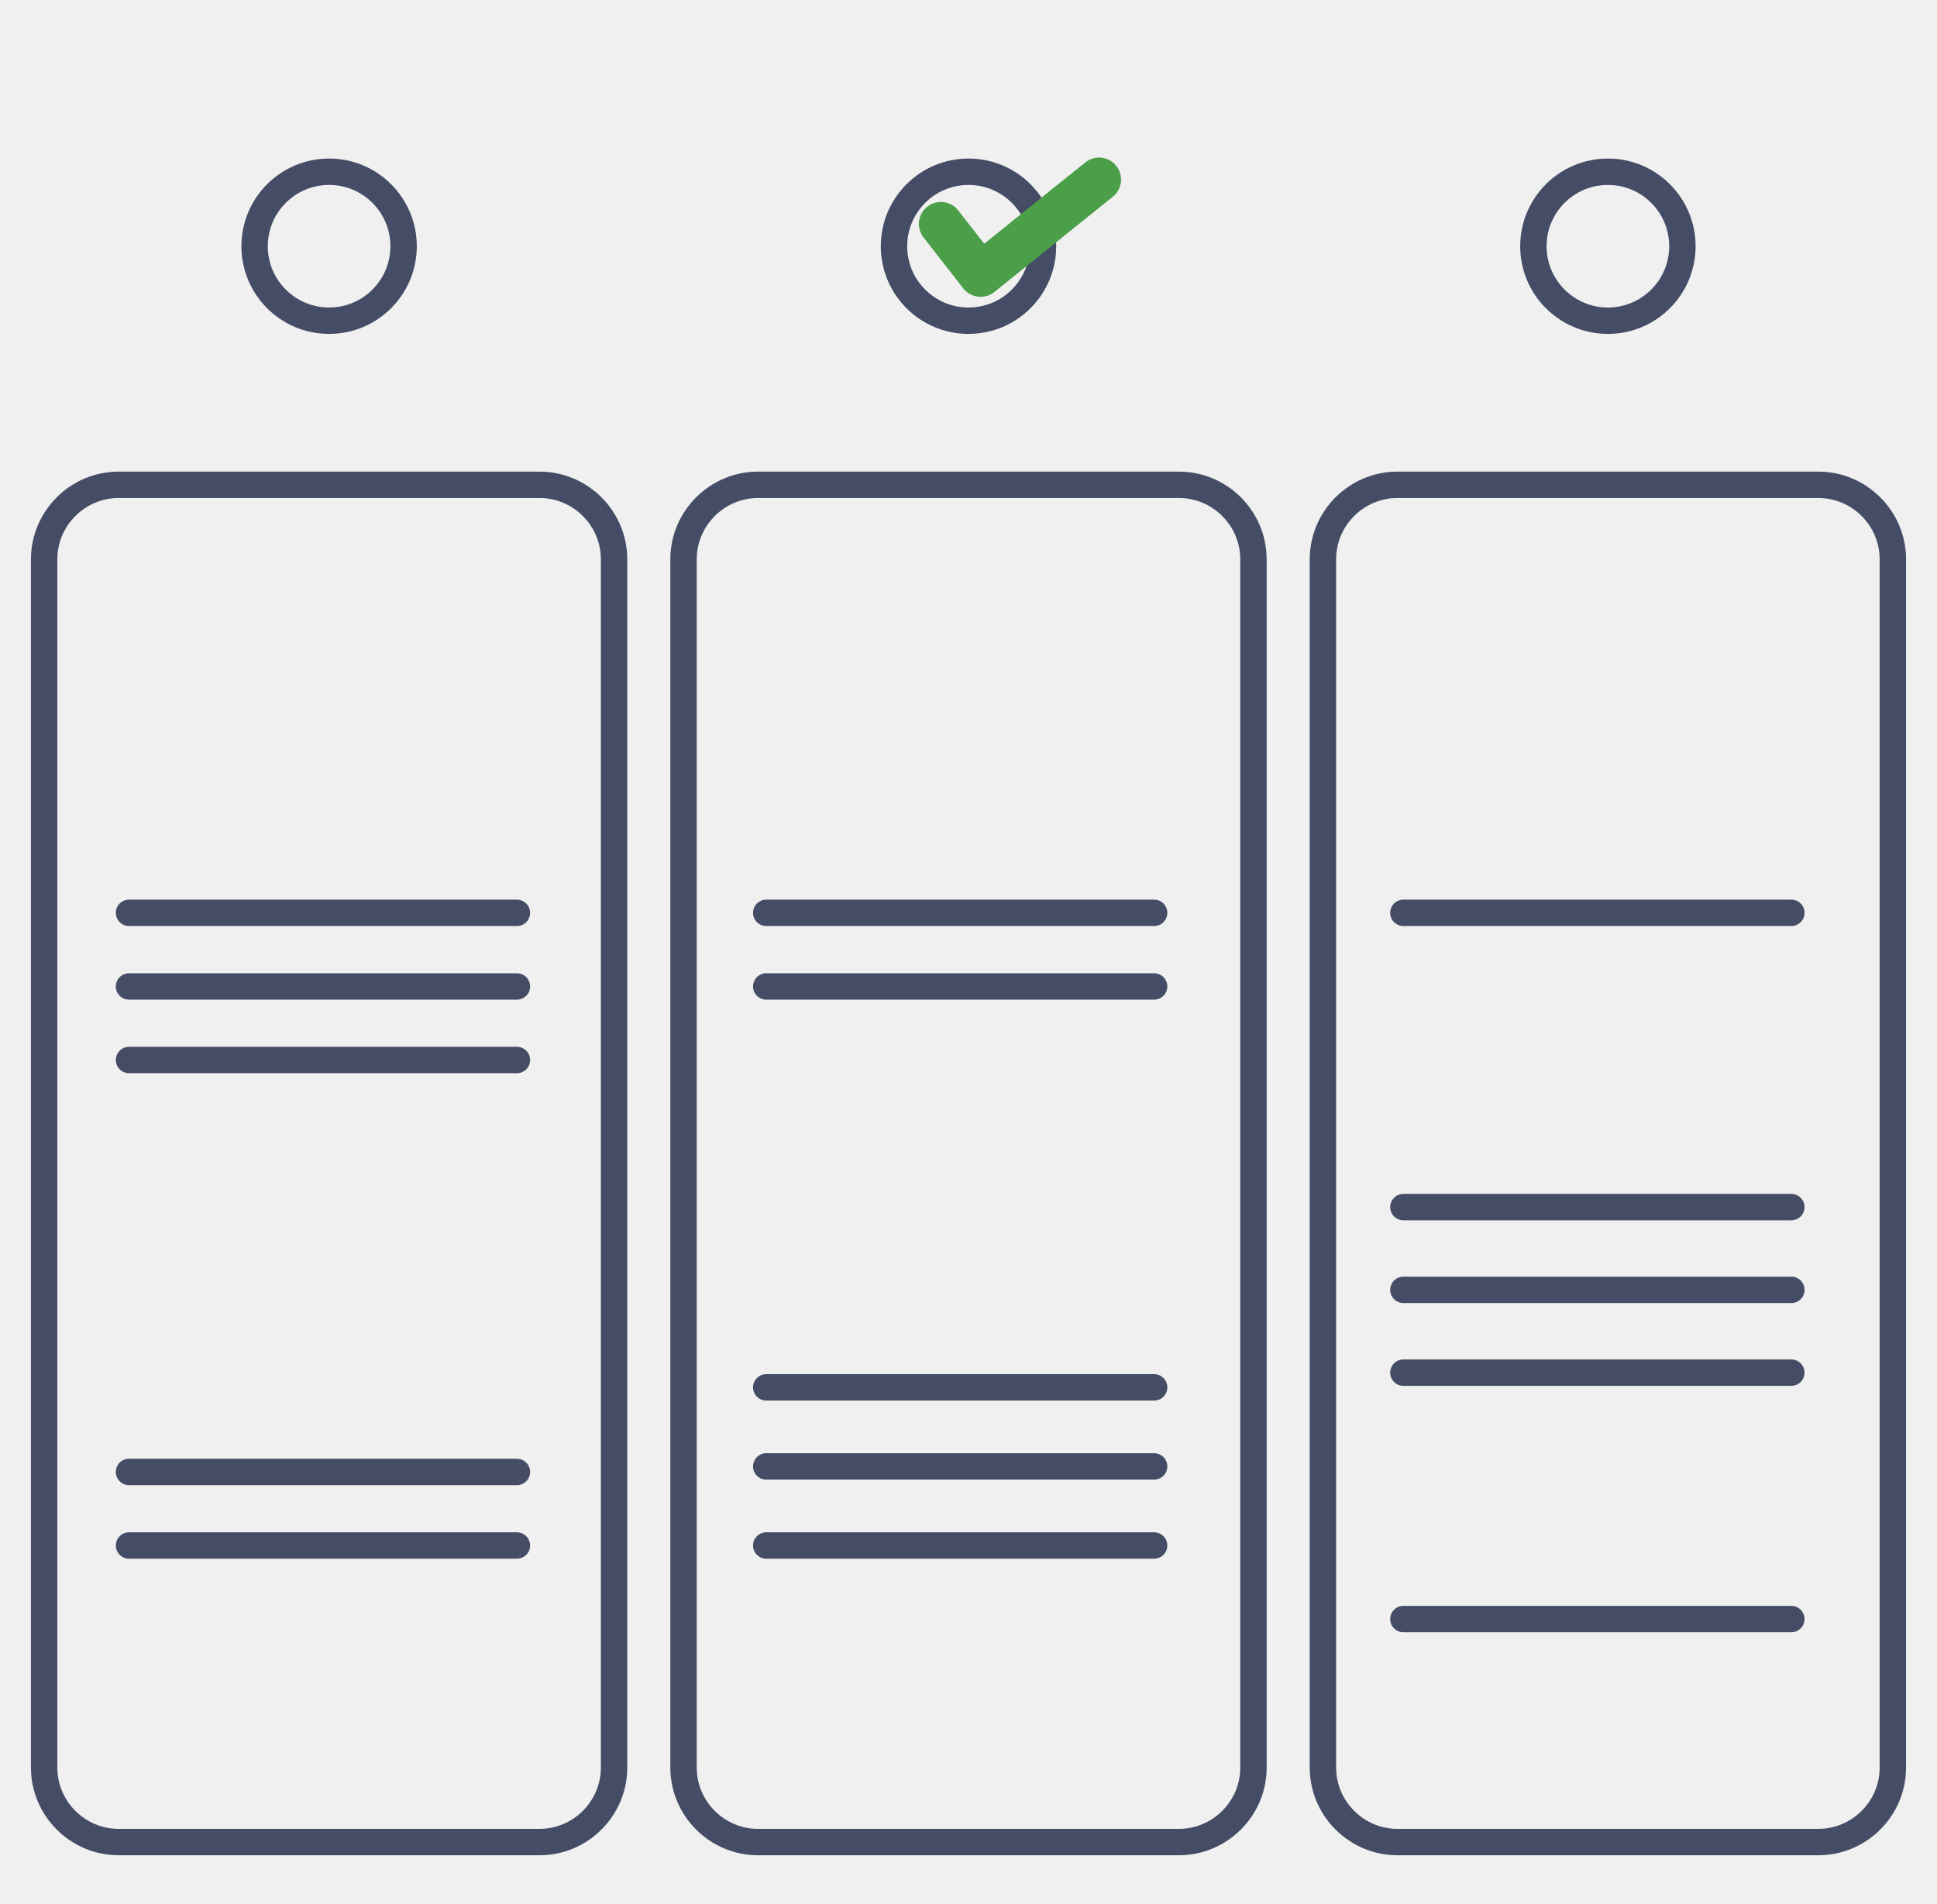
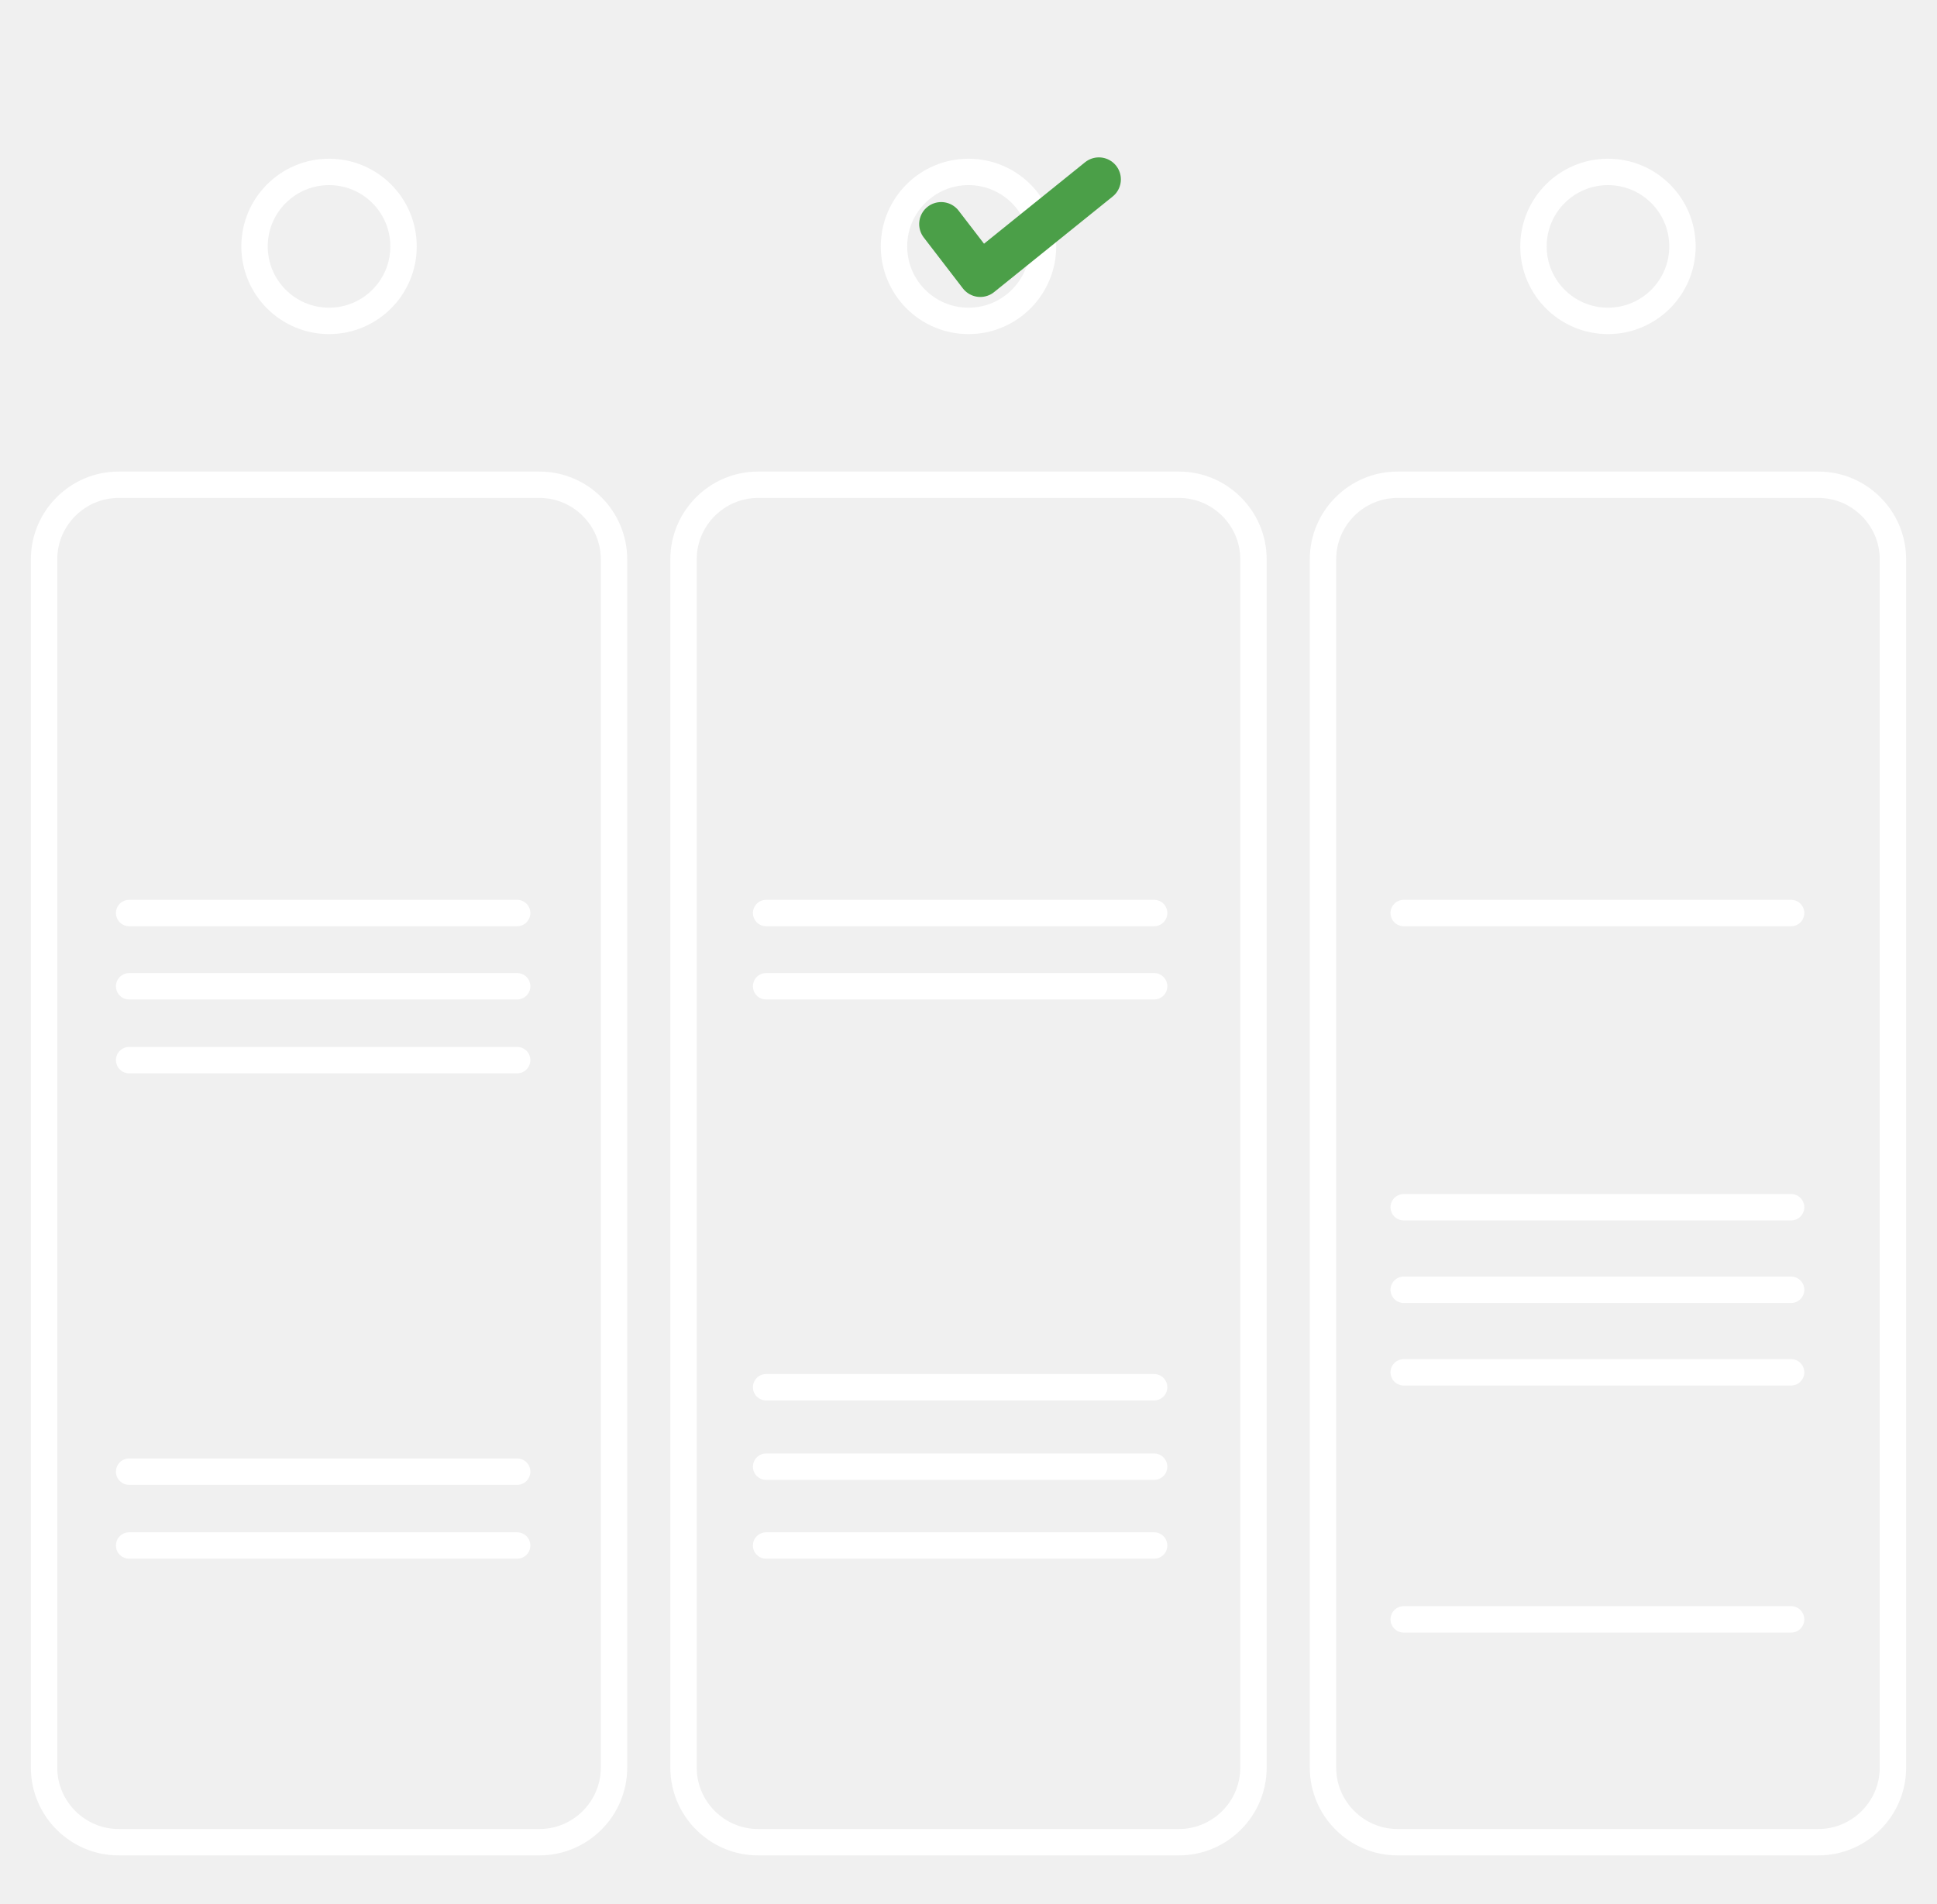
- <svg xmlns="http://www.w3.org/2000/svg" version="1.1" id="Layer_1" x="0px" y="0px" viewBox="0 0 312 306.67" style="enable-background:new 0 0 312 306.67;" xml:space="preserve">
+ <svg xmlns="http://www.w3.org/2000/svg" version="1.1" id="Layer_1" x="0px" y="0px" viewBox="0 0 312 306.7" style="enable-background:new 0 0 312 306.7;" xml:space="preserve">
  <style type="text/css">
- 	.st0{fill:none;stroke:#454D66;stroke-width:4.252;stroke-linecap:round;stroke-linejoin:round;stroke-miterlimit:10;}
+ 	.st0{fill:none;stroke:#FFFFFF;stroke-width:4.252;stroke-linecap:round;stroke-linejoin:round;stroke-miterlimit:10;}
	.st1{fill:none;stroke:#4B9F48;stroke-width:7.087;stroke-linecap:round;stroke-linejoin:round;stroke-miterlimit:10;}
</style>
-   <circle class="st0" cx="53.01" cy="39.67" r="12" />
-   <circle class="st0" cx="156" cy="39.67" r="12" />
-   <circle class="st0" cx="258.99" cy="39.67" r="12" />
-   <polyline class="st1" points="151.55,36.08 157.95,44.28 177.03,28.93 " />
-   <path class="st0" d="M86.91,296.78h-67.8c-6.6,0-12-5.4-12-12V90.11c0-6.6,5.4-12,12-12h67.8c6.6,0,12,5.4,12,12v194.67  C98.91,291.38,93.51,296.78,86.91,296.78z" />
-   <path class="st0" d="M189.9,296.78h-67.8c-6.6,0-12-5.4-12-12V90.11c0-6.6,5.4-12,12-12h67.8c6.6,0,12,5.4,12,12v194.67  C201.9,291.38,196.5,296.78,189.9,296.78z" />
-   <path class="st0" d="M292.89,296.78h-67.8c-6.6,0-12-5.4-12-12V90.11c0-6.6,5.4-12,12-12h67.8c6.6,0,12,5.4,12,12v194.67  C304.89,291.38,299.49,296.78,292.89,296.78z" />
-   <line class="st0" x1="20.78" y1="147.07" x2="83.26" y2="147.07" />
-   <line class="st0" x1="20.78" y1="158.93" x2="83.26" y2="158.93" />
-   <line class="st0" x1="20.78" y1="170.78" x2="83.26" y2="170.78" />
-   <line class="st0" x1="20.78" y1="237.15" x2="83.26" y2="237.15" />
-   <line class="st0" x1="20.78" y1="249" x2="83.26" y2="249" />
-   <line class="st0" x1="123.42" y1="147.07" x2="185.9" y2="147.07" />
-   <line class="st0" x1="123.42" y1="158.93" x2="185.9" y2="158.93" />
-   <line class="st0" x1="123.42" y1="223.52" x2="185.9" y2="223.52" />
-   <line class="st0" x1="123.42" y1="236.26" x2="185.9" y2="236.26" />
-   <line class="st0" x1="123.42" y1="249" x2="185.9" y2="249" />
-   <line class="st0" x1="226.05" y1="147.07" x2="288.54" y2="147.07" />
-   <line class="st0" x1="226.05" y1="194.48" x2="288.54" y2="194.48" />
-   <line class="st0" x1="226.05" y1="207.81" x2="288.54" y2="207.81" />
-   <line class="st0" x1="226.05" y1="221.15" x2="288.54" y2="221.15" />
-   <line class="st0" x1="226.05" y1="260.85" x2="288.54" y2="260.85" />
+   <circle class="st0" cx="53" cy="39.7" r="12" />
+   <circle class="st0" cx="156" cy="39.7" r="12" />
+   <circle class="st0" cx="259" cy="39.7" r="12" />
+   <polyline class="st1" points="151.6,36.1 157.9,44.3 177,28.9 " />
+   <path class="st0" d="M86.9,296.8H19.1c-6.6,0-12-5.4-12-12V90.1c0-6.6,5.4-12,12-12h67.8c6.6,0,12,5.4,12,12v194.7  C98.9,291.4,93.5,296.8,86.9,296.8z" />
+   <path class="st0" d="M189.9,296.8h-67.8c-6.6,0-12-5.4-12-12V90.1c0-6.6,5.4-12,12-12h67.8c6.6,0,12,5.4,12,12v194.7  C201.9,291.4,196.5,296.8,189.9,296.8z" />
+   <path class="st0" d="M292.9,296.8h-67.8c-6.6,0-12-5.4-12-12V90.1c0-6.6,5.4-12,12-12h67.8c6.6,0,12,5.4,12,12v194.7  C304.9,291.4,299.5,296.8,292.9,296.8z" />
+   <line class="st0" x1="20.8" y1="147.1" x2="83.3" y2="147.1" />
+   <line class="st0" x1="20.8" y1="158.9" x2="83.3" y2="158.9" />
+   <line class="st0" x1="20.8" y1="170.8" x2="83.3" y2="170.8" />
+   <line class="st0" x1="20.8" y1="237.1" x2="83.3" y2="237.1" />
+   <line class="st0" x1="20.8" y1="249" x2="83.3" y2="249" />
+   <line class="st0" x1="123.4" y1="147.1" x2="185.9" y2="147.1" />
+   <line class="st0" x1="123.4" y1="158.9" x2="185.9" y2="158.9" />
+   <line class="st0" x1="123.4" y1="223.5" x2="185.9" y2="223.5" />
+   <line class="st0" x1="123.4" y1="236.3" x2="185.9" y2="236.3" />
+   <line class="st0" x1="123.4" y1="249" x2="185.9" y2="249" />
+   <line class="st0" x1="226.1" y1="147.1" x2="288.5" y2="147.1" />
+   <line class="st0" x1="226.1" y1="194.5" x2="288.5" y2="194.5" />
+   <line class="st0" x1="226.1" y1="207.8" x2="288.5" y2="207.8" />
+   <line class="st0" x1="226.1" y1="221.1" x2="288.5" y2="221.1" />
+   <line class="st0" x1="226.1" y1="260.9" x2="288.5" y2="260.9" />
</svg>
